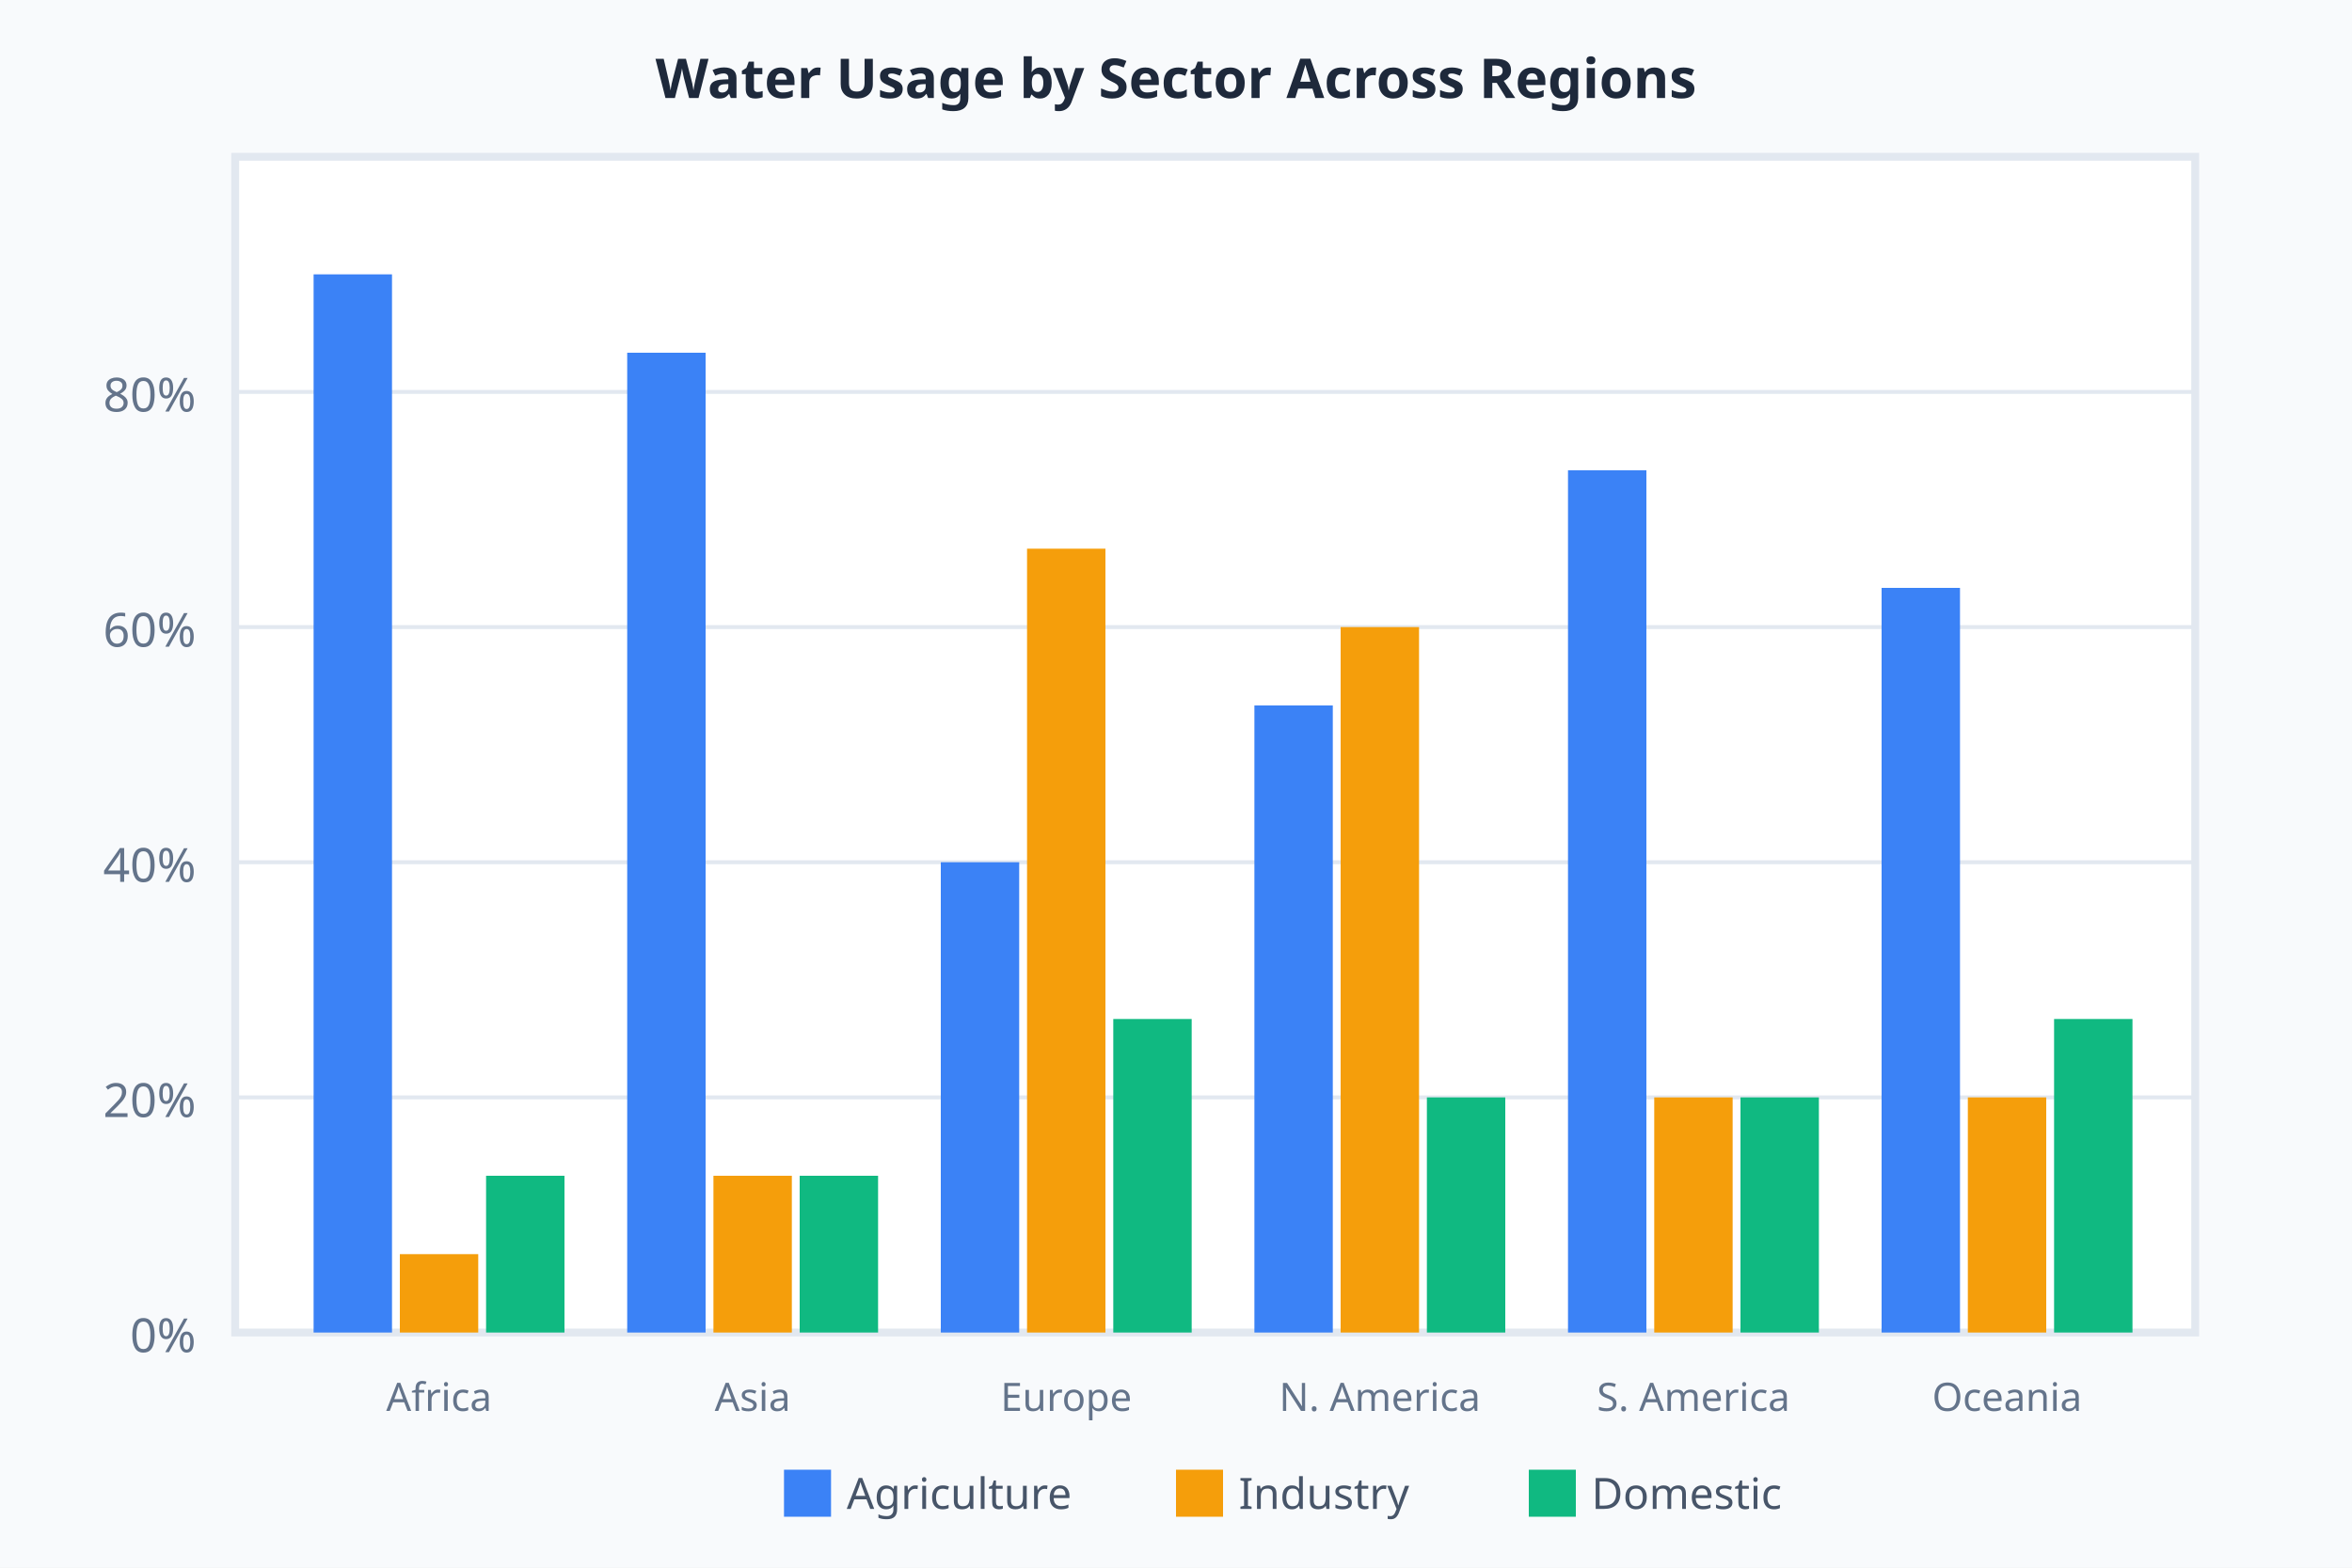
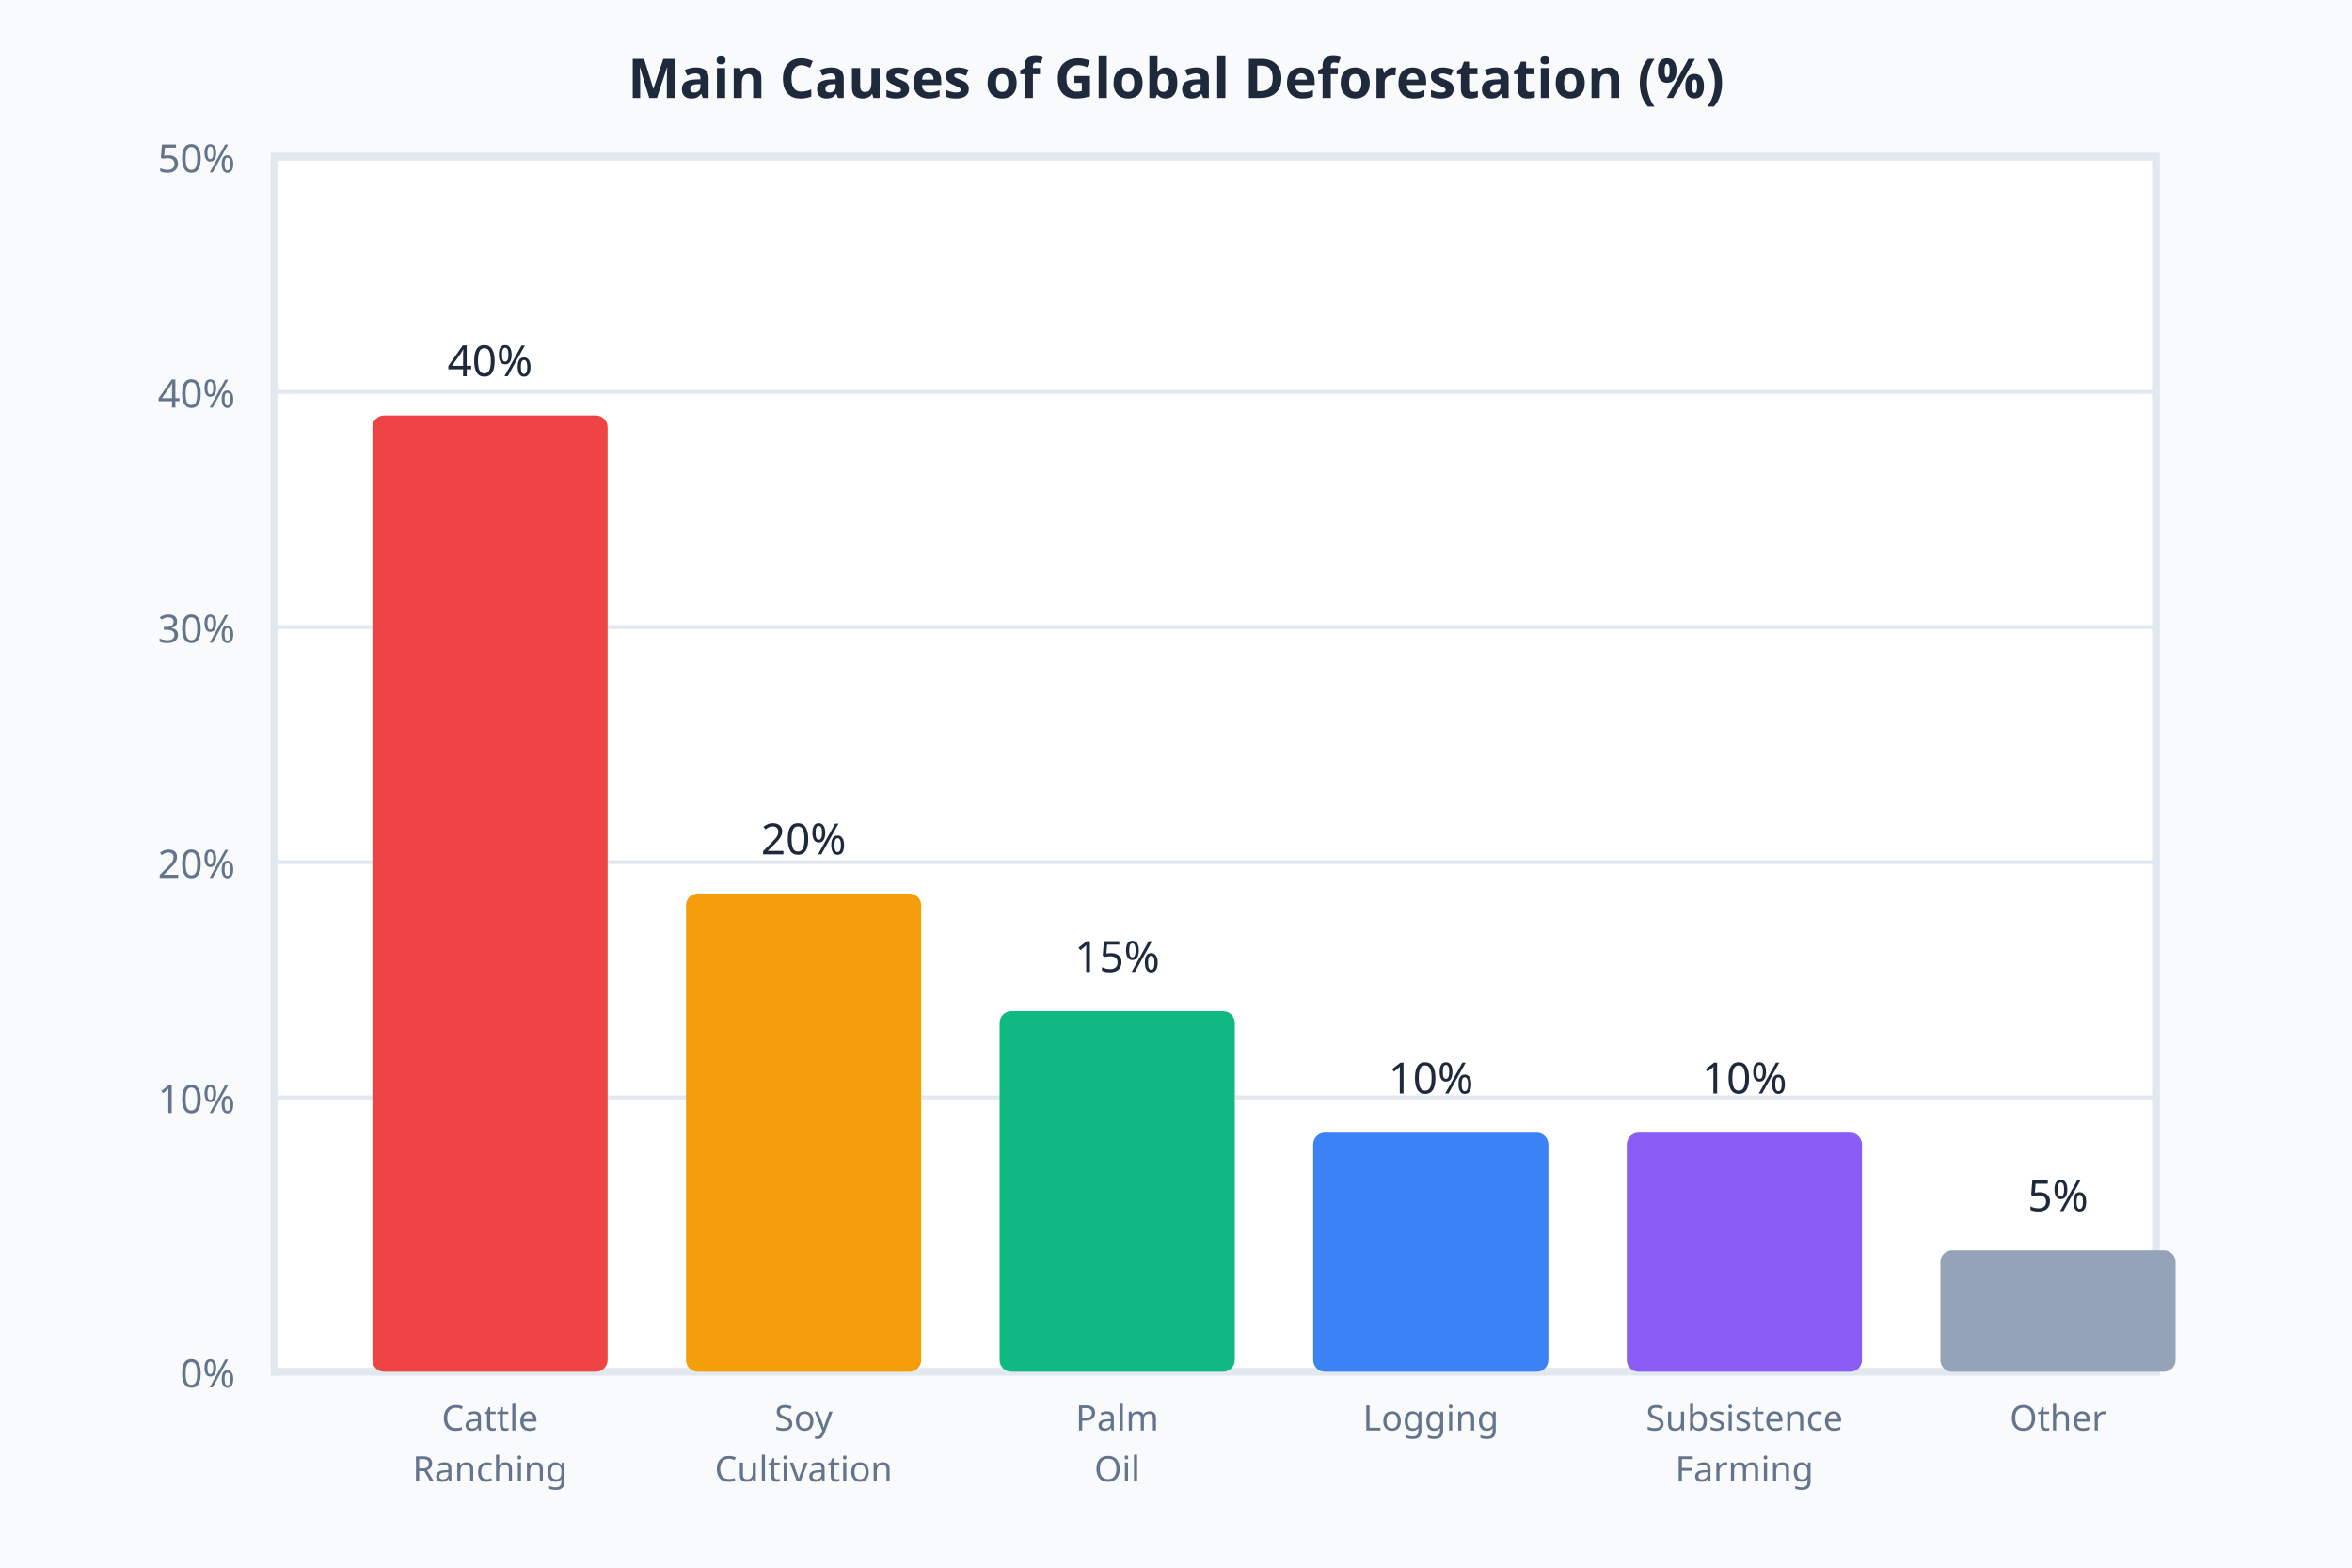
<svg xmlns="http://www.w3.org/2000/svg" width="600" height="400" viewBox="0 0 600 400">
  <rect width="600" height="400" fill="#f8fafc" />
-   <rect x="60" y="40" width="500" height="300" fill="white" stroke="#e2e8f0" stroke-width="2" />
+   <rect x="70" y="40" width="480" height="310" fill="white" stroke="#e2e8f0" stroke-width="2" />
+   <text x="300" y="25" text-anchor="middle" fill="#1e293b" font-size="14" font-weight="600" font-family="system-ui">
+     Main Causes of Global Deforestation (%)
+   </text>
  <g stroke="#e2e8f0" stroke-width="1">
-     <line x1="60" y1="100" x2="560" y2="100" />
-     <line x1="60" y1="160" x2="560" y2="160" />
-     <line x1="60" y1="220" x2="560" y2="220" />
-     <line x1="60" y1="280" x2="560" y2="280" />
+     <line x1="70" y1="100" x2="550" y2="100" />
+     <line x1="70" y1="160" x2="550" y2="160" />
+     <line x1="70" y1="220" x2="550" y2="220" />
+     <line x1="70" y1="280" x2="550" y2="280" />
  </g>
-   <g fill="#64748b" font-size="12" font-family="system-ui">
-     <text x="50" y="105" text-anchor="end">80%</text>
-     <text x="50" y="165" text-anchor="end">60%</text>
-     <text x="50" y="225" text-anchor="end">40%</text>
-     <text x="50" y="285" text-anchor="end">20%</text>
-     <text x="50" y="345" text-anchor="end">0%</text>
+   <g fill="#64748b" font-size="10" font-family="system-ui">
+     <text x="60" y="44" text-anchor="end">50%</text>
+     <text x="60" y="104" text-anchor="end">40%</text>
+     <text x="60" y="164" text-anchor="end">30%</text>
+     <text x="60" y="224" text-anchor="end">20%</text>
+     <text x="60" y="284" text-anchor="end">10%</text>
+     <text x="60" y="354" text-anchor="end">0%</text>
  </g>
-   <rect x="80" y="70" width="20" height="270" fill="#3b82f6" />
-   <rect x="102" y="320" width="20" height="20" fill="#f59e0b" />
-   <rect x="124" y="300" width="20" height="40" fill="#10b981" />
-   <rect x="160" y="90" width="20" height="250" fill="#3b82f6" />
-   <rect x="182" y="300" width="20" height="40" fill="#f59e0b" />
-   <rect x="204" y="300" width="20" height="40" fill="#10b981" />
-   <rect x="240" y="220" width="20" height="120" fill="#3b82f6" />
-   <rect x="262" y="140" width="20" height="200" fill="#f59e0b" />
-   <rect x="284" y="260" width="20" height="80" fill="#10b981" />
-   <rect x="320" y="180" width="20" height="160" fill="#3b82f6" />
-   <rect x="342" y="160" width="20" height="180" fill="#f59e0b" />
-   <rect x="364" y="280" width="20" height="60" fill="#10b981" />
-   <rect x="400" y="120" width="20" height="220" fill="#3b82f6" />
-   <rect x="422" y="280" width="20" height="60" fill="#f59e0b" />
-   <rect x="444" y="280" width="20" height="60" fill="#10b981" />
-   <rect x="480" y="150" width="20" height="190" fill="#3b82f6" />
-   <rect x="502" y="280" width="20" height="60" fill="#f59e0b" />
-   <rect x="524" y="260" width="20" height="80" fill="#10b981" />
-   <g fill="#64748b" font-size="10" font-family="system-ui" text-anchor="middle">
-     <text x="112" y="360">Africa</text>
-     <text x="192" y="360">Asia</text>
-     <text x="272" y="360">Europe</text>
-     <text x="352" y="360">N. America</text>
-     <text x="432" y="360">S. America</text>
-     <text x="512" y="360">Oceania</text>
+   <rect x="95" y="106" width="60" height="244" fill="#ef4444" rx="3" />
+   <text x="125" y="96" text-anchor="middle" fill="#1e293b" font-size="11" font-weight="500" font-family="system-ui">40%</text>
+   <rect x="175" y="228" width="60" height="122" fill="#f59e0b" rx="3" />
+   <text x="205" y="218" text-anchor="middle" fill="#1e293b" font-size="11" font-weight="500" font-family="system-ui">20%</text>
+   <rect x="255" y="258" width="60" height="92" fill="#10b981" rx="3" />
+   <text x="285" y="248" text-anchor="middle" fill="#1e293b" font-size="11" font-weight="500" font-family="system-ui">15%</text>
+   <rect x="335" y="289" width="60" height="61" fill="#3b82f6" rx="3" />
+   <text x="365" y="279" text-anchor="middle" fill="#1e293b" font-size="11" font-weight="500" font-family="system-ui">10%</text>
+   <rect x="415" y="289" width="60" height="61" fill="#8b5cf6" rx="3" />
+   <text x="445" y="279" text-anchor="middle" fill="#1e293b" font-size="11" font-weight="500" font-family="system-ui">10%</text>
+   <rect x="495" y="319" width="60" height="31" fill="#94a3b8" rx="3" />
+   <text x="525" y="309" text-anchor="middle" fill="#1e293b" font-size="11" font-weight="500" font-family="system-ui">5%</text>
+   <g fill="#64748b" font-size="9" font-family="system-ui" text-anchor="middle">
+     <text x="125" y="365">Cattle</text>
+     <text x="125" y="378">Ranching</text>
+     <text x="205" y="365">Soy</text>
+     <text x="205" y="378">Cultivation</text>
+     <text x="285" y="365">Palm</text>
+     <text x="285" y="378">Oil</text>
+     <text x="365" y="365">Logging</text>
+     <text x="445" y="365">Subsistence</text>
+     <text x="445" y="378">Farming</text>
+     <text x="525" y="365">Other</text>
  </g>
-   <g font-size="11" font-family="system-ui">
-     <rect x="200" y="375" width="12" height="12" fill="#3b82f6" />
-     <text x="216" y="385" fill="#475569">Agriculture</text>
-     <rect x="300" y="375" width="12" height="12" fill="#f59e0b" />
-     <text x="316" y="385" fill="#475569">Industry</text>
-     <rect x="390" y="375" width="12" height="12" fill="#10b981" />
-     <text x="406" y="385" fill="#475569">Domestic</text>
-   </g>
-   <text x="300" y="25" text-anchor="middle" fill="#1e293b" font-size="14" font-weight="600" font-family="system-ui">
-     Water Usage by Sector Across Regions
-   </text>
</svg>
